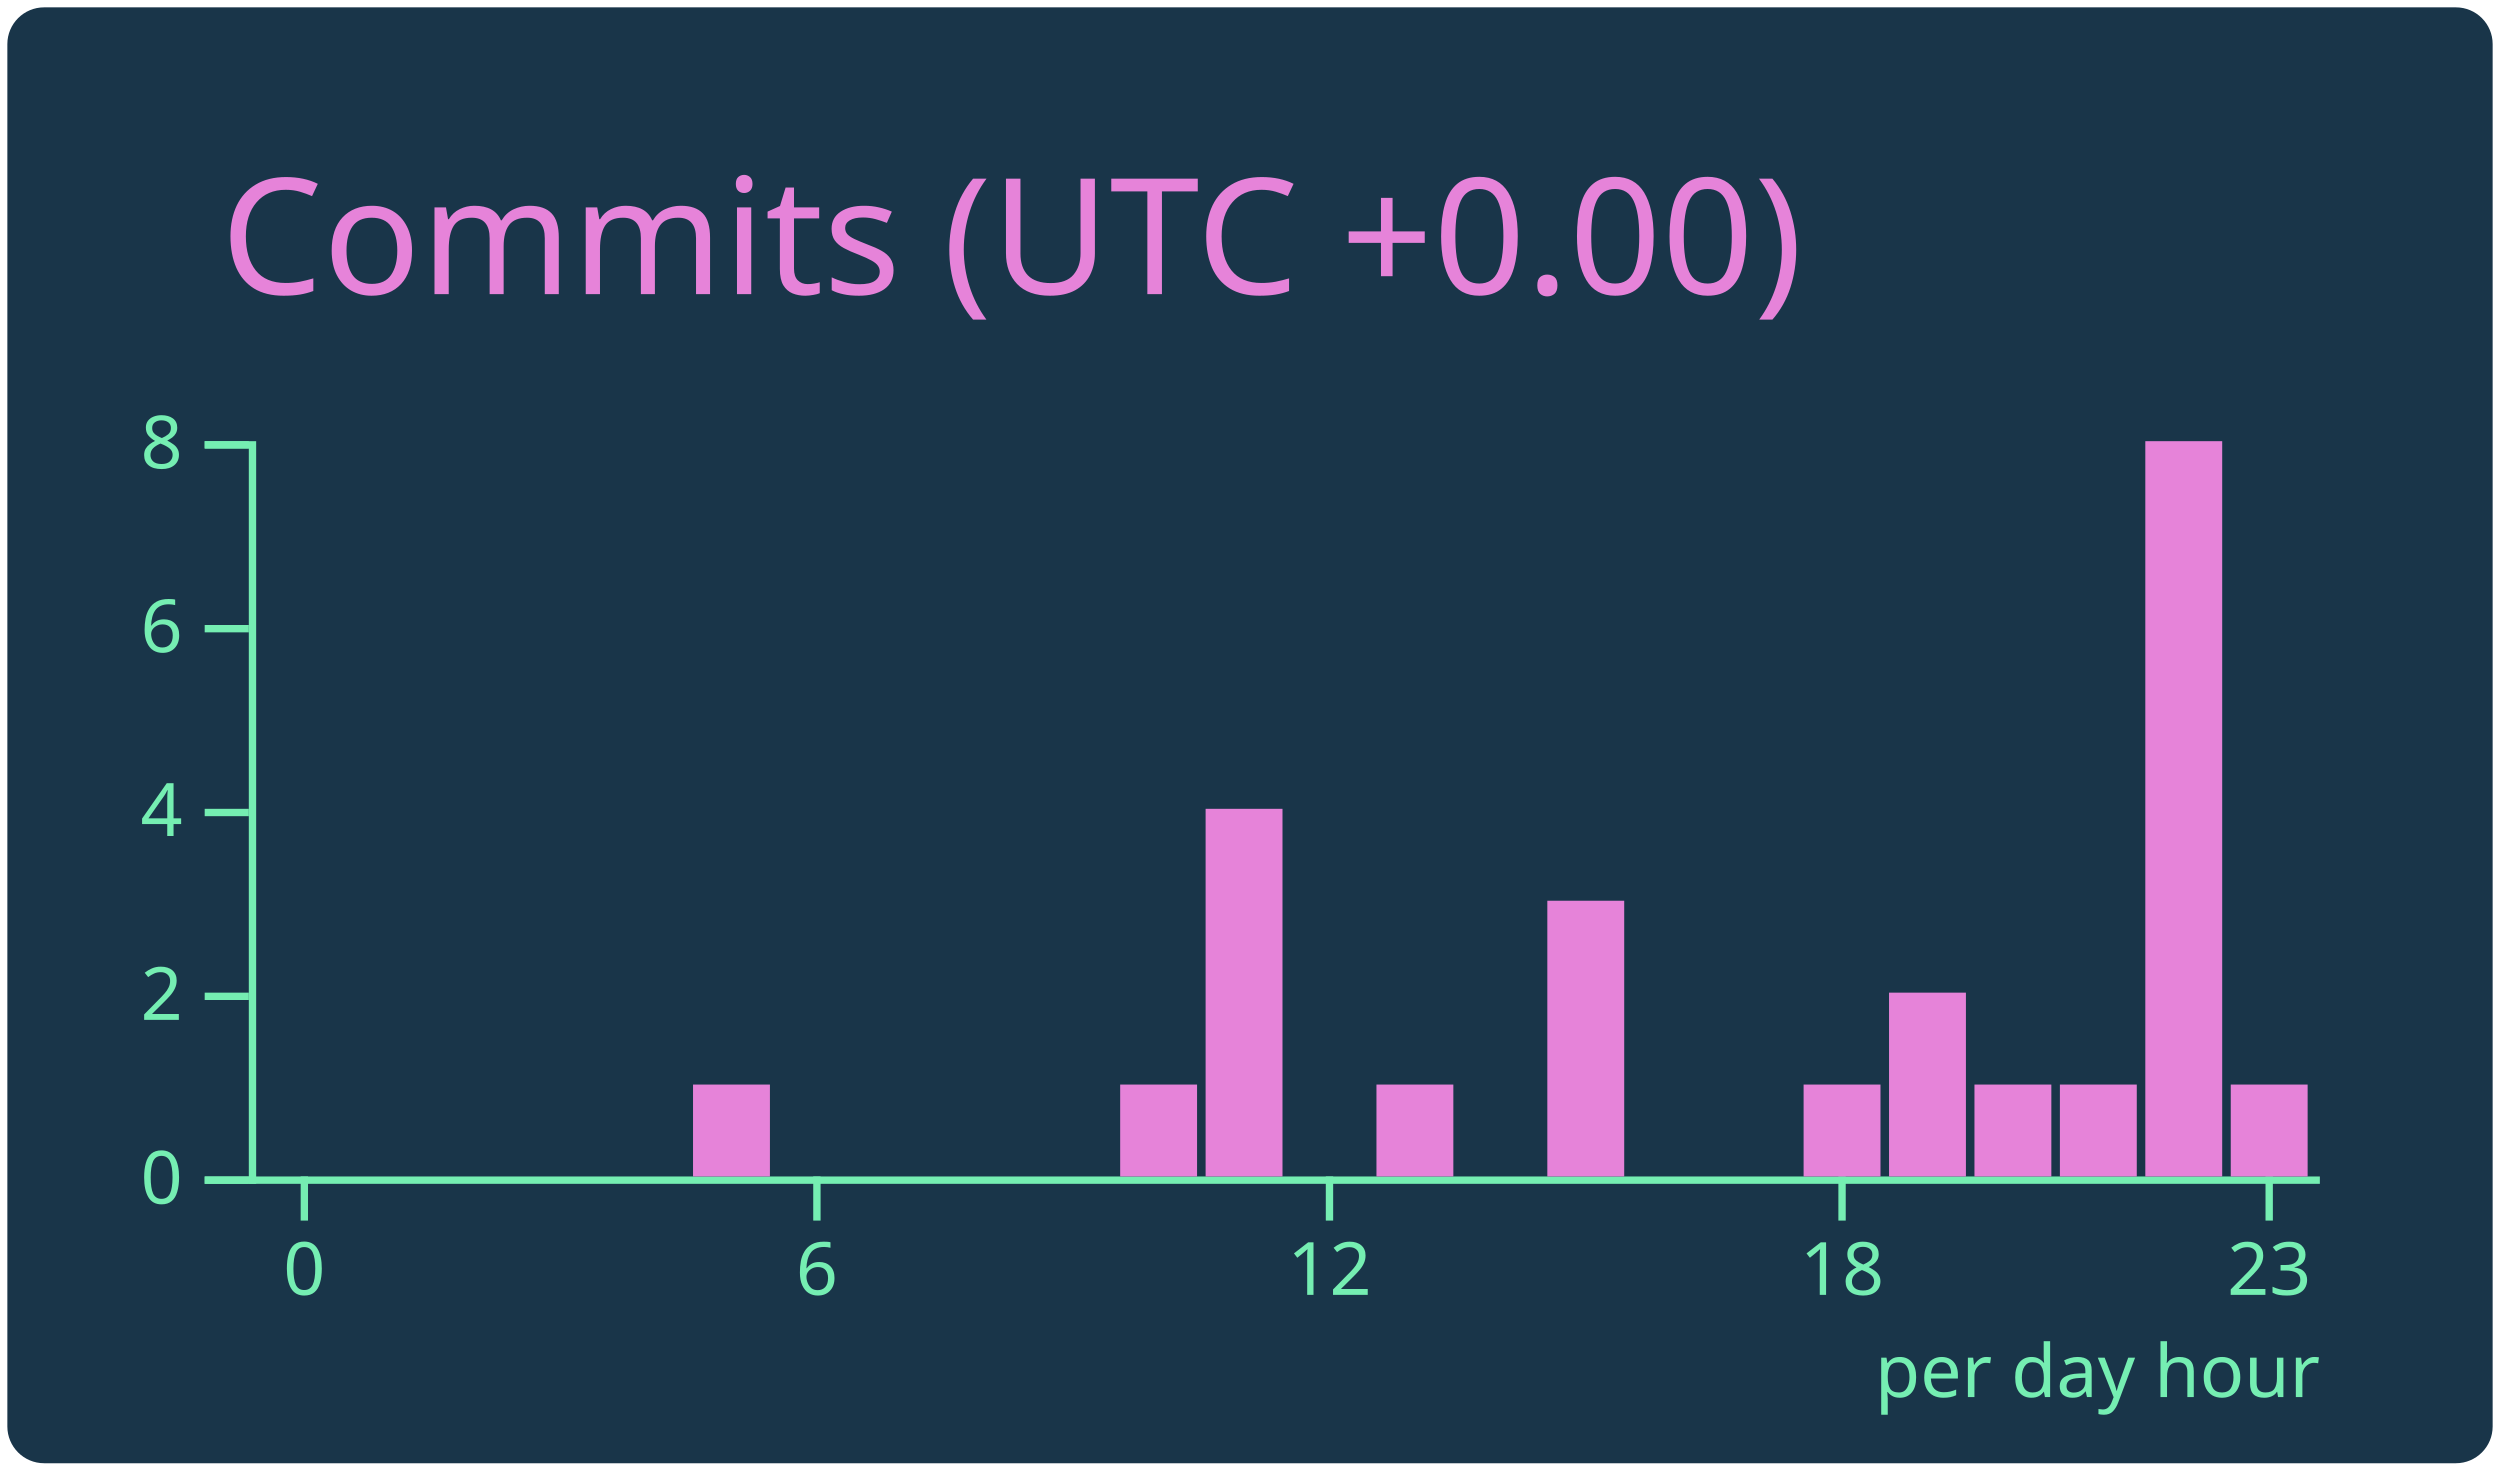
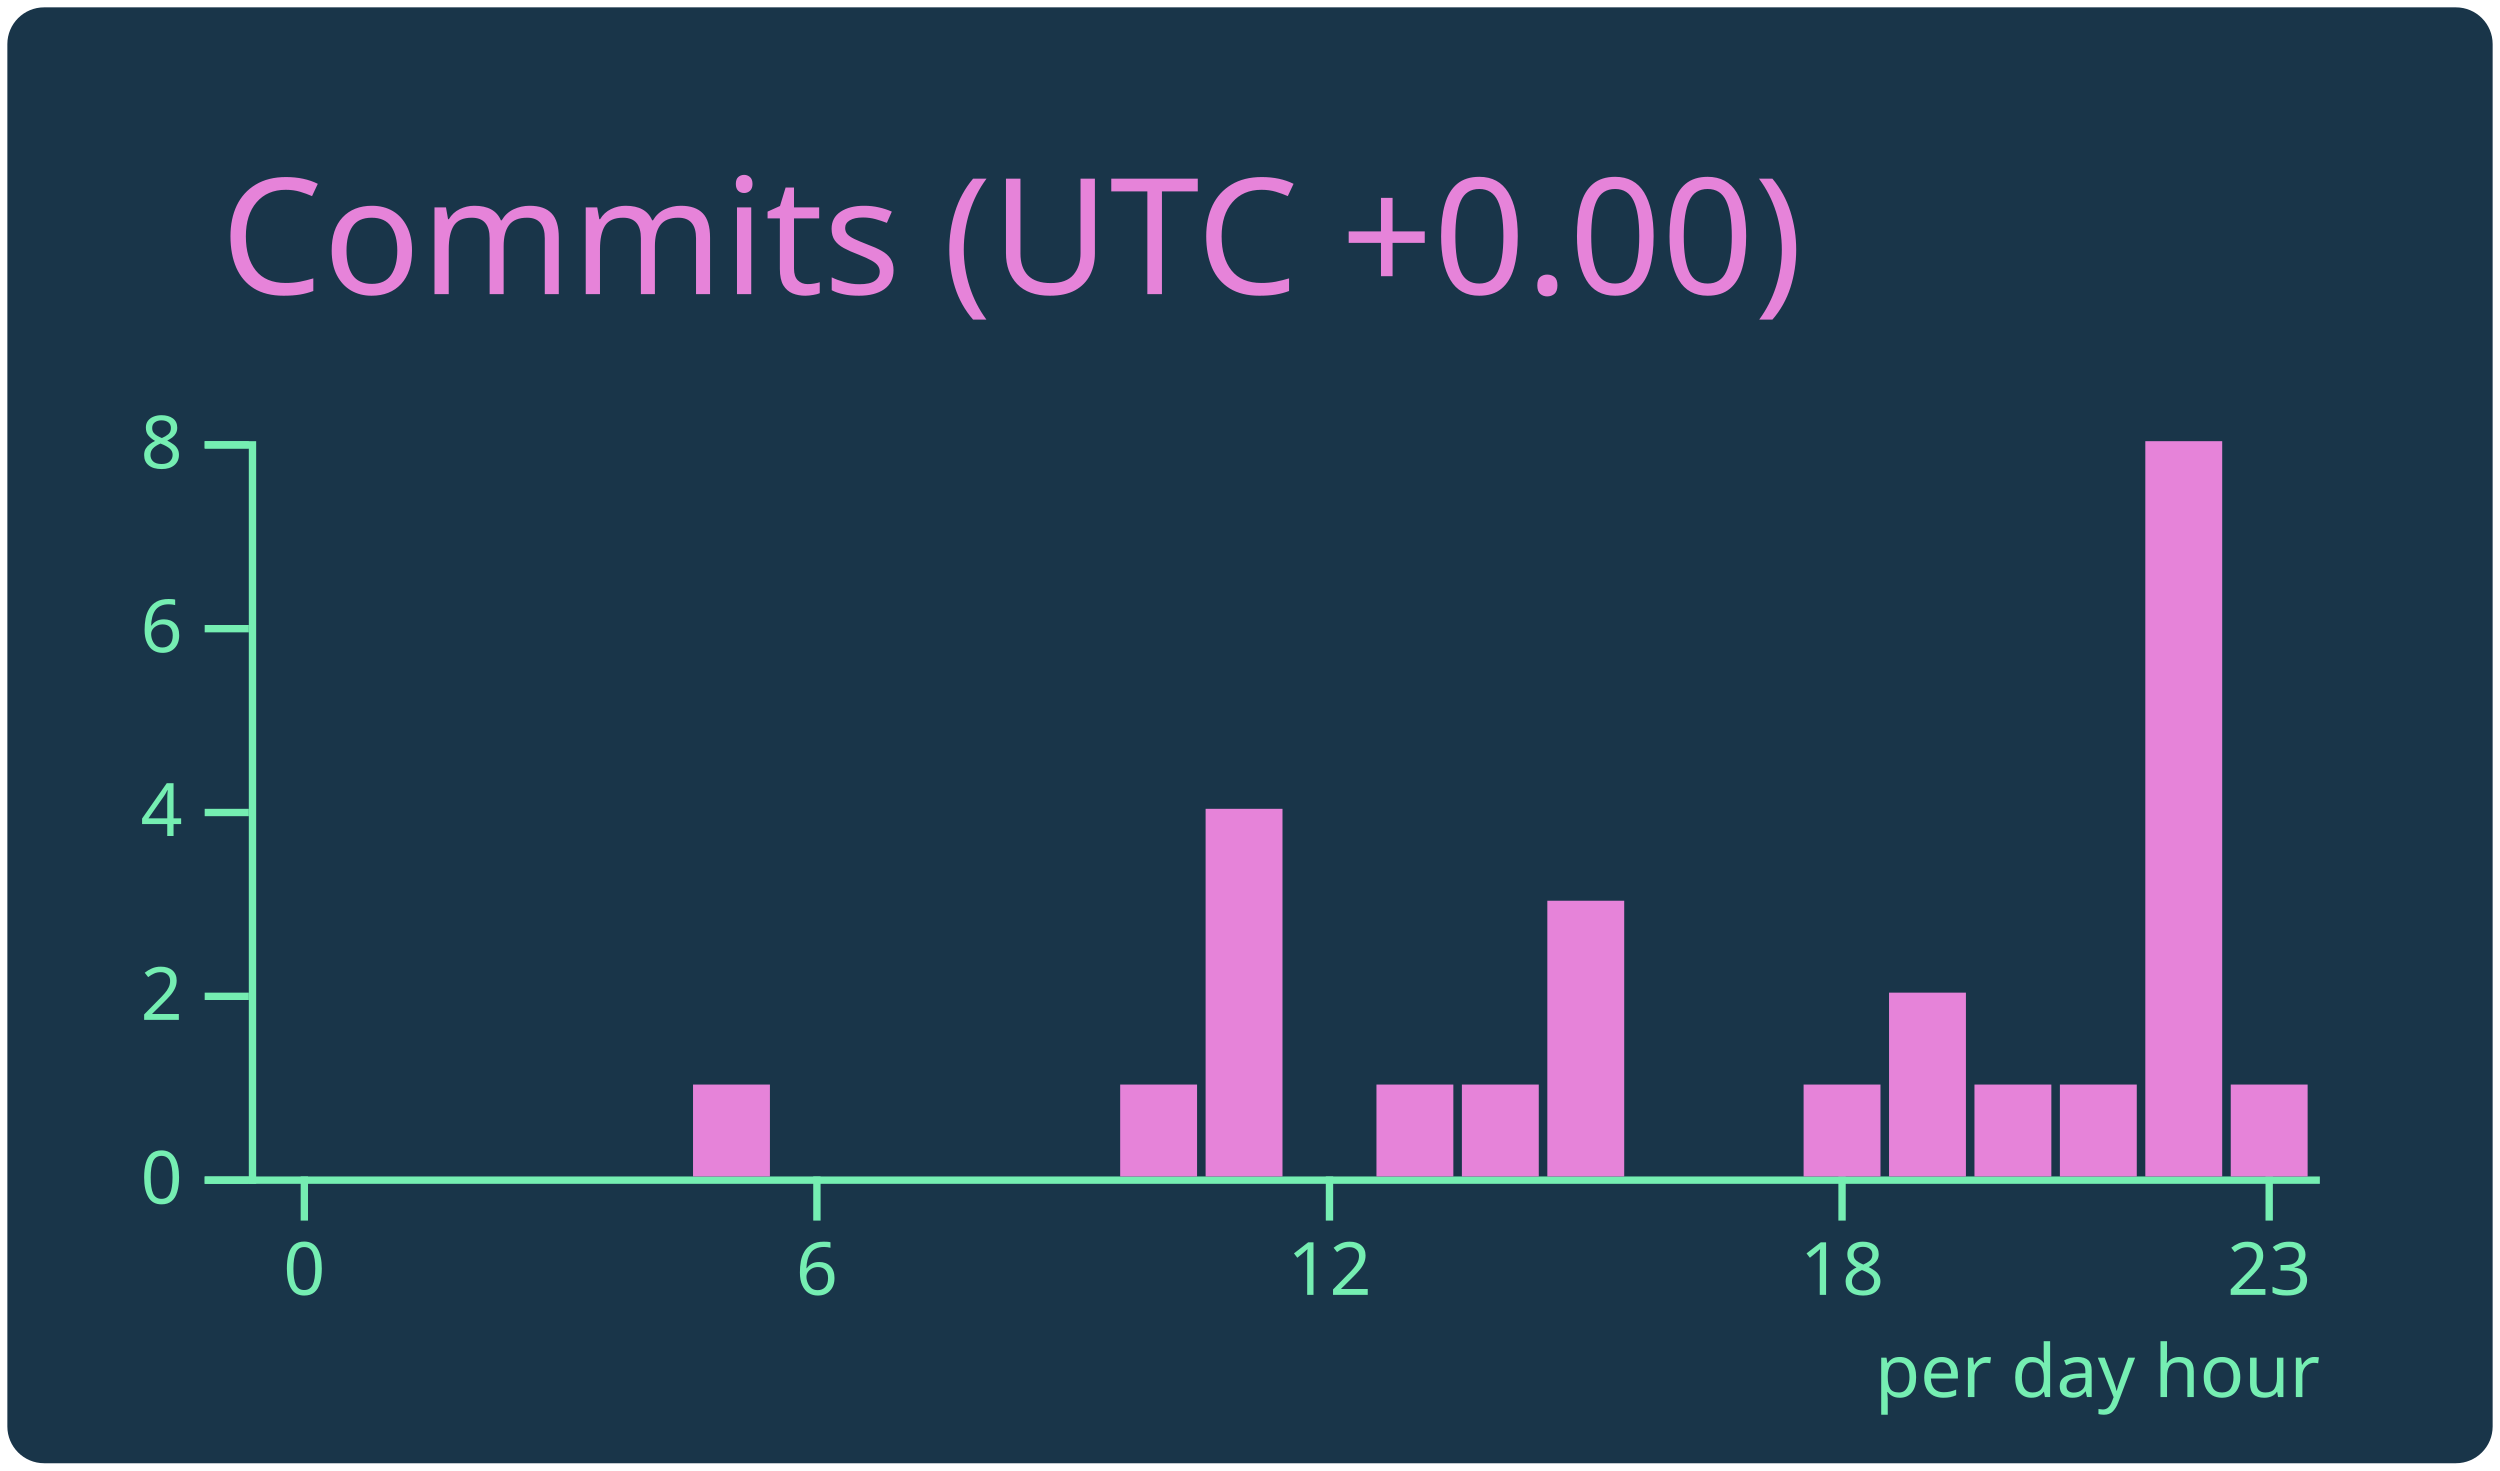
<svg xmlns="http://www.w3.org/2000/svg" width="340" height="200" viewBox="0 0 340 200">
  <style>* {
          font-family: 'Segoe UI', Ubuntu, "Helvetica Neue", Sans-Serif
        }</style>
  <g class="gpsc-root">
    <rect x="1" y="1" rx="5" ry="5" height="99%" width="99.412%" stroke="#000000" stroke-width="1" fill="#193549" stroke-opacity="0" />
    <text x="30" y="40" class="gpsc-item" style="--gpsc-i: 0; font-size: 22px; fill: #e683d9;">Commits (UTC +0.00)</text>
    <g transform="translate(0,40)">
      <g color="#e683d9" transform="translate(35,20)">
        <g color="#75eeb2" transform="translate(0,100)" fill="none" font-size="10" font-family="sans-serif" text-anchor="middle">
          <path class="domain" stroke="currentColor" d="M-1.162,0.5H280.5" />
          <g class="tick" opacity="1" transform="translate(6.390041,0)">
            <line stroke="currentColor" y2="6" />
            <text fill="currentColor" y="9" dy="0.71em">0</text>
          </g>
          <g class="tick" opacity="1" transform="translate(76.09959,0)">
            <line stroke="currentColor" y2="6" />
            <text fill="currentColor" y="9" dy="0.71em">6</text>
          </g>
          <g class="tick" opacity="1" transform="translate(145.8091,0)">
            <line stroke="currentColor" y2="6" />
            <text fill="currentColor" y="9" dy="0.71em">12</text>
          </g>
          <g class="tick" opacity="1" transform="translate(215.5187,0)">
            <line stroke="currentColor" y2="6" />
            <text fill="currentColor" y="9" dy="0.71em">18</text>
          </g>
          <g class="tick" opacity="1" transform="translate(273.61,0)">
            <line stroke="currentColor" y2="6" />
            <text fill="currentColor" y="9" dy="0.71em">23</text>
          </g>
        </g>
        <g color="#75eeb2" transform="translate(-1.161826,0)" fill="none" font-size="10" font-family="sans-serif" text-anchor="end">
          <path class="domain" stroke="currentColor" d="M-6,100.5H0.5V0.5H-6" />
          <g class="tick" opacity="1" transform="translate(0,100.5)">
            <line stroke="currentColor" x2="-6" />
            <text fill="currentColor" x="-9" dy="0.32em">0</text>
          </g>
          <g class="tick" opacity="1" transform="translate(0,75.5)">
            <line stroke="currentColor" x2="-6" />
            <text fill="currentColor" x="-9" dy="0.32em">2</text>
          </g>
          <g class="tick" opacity="1" transform="translate(0,50.5)">
            <line stroke="currentColor" x2="-6" />
            <text fill="currentColor" x="-9" dy="0.32em">4</text>
          </g>
          <g class="tick" opacity="1" transform="translate(0,25.5)">
            <line stroke="currentColor" x2="-6" />
            <text fill="currentColor" x="-9" dy="0.32em">6</text>
          </g>
          <g class="tick" opacity="1" transform="translate(0,0.5)">
            <line stroke="currentColor" x2="-6" />
            <text fill="currentColor" x="-9" dy="0.32em">8</text>
          </g>
        </g>
        <rect class="bar" style="--gpsc-i: 0;" fill="#e683d9" x="1.162" y="100" width="10.456" height="0" />
        <rect class="bar" style="--gpsc-i: 1;" fill="#e683d9" x="12.78" y="100" width="10.456" height="0" />
        <rect class="bar" style="--gpsc-i: 2;" fill="#e683d9" x="24.398" y="100" width="10.456" height="0" />
        <rect class="bar" style="--gpsc-i: 3;" fill="#e683d9" x="36.017" y="100" width="10.456" height="0" />
        <rect class="bar" style="--gpsc-i: 4;" fill="#e683d9" x="47.635" y="100" width="10.456" height="0" />
        <rect class="bar" style="--gpsc-i: 5;" fill="#e683d9" x="59.253" y="87.5" width="10.456" height="12.5" />
        <rect class="bar" style="--gpsc-i: 6;" fill="#e683d9" x="70.871" y="100" width="10.456" height="0" />
        <rect class="bar" style="--gpsc-i: 7;" fill="#e683d9" x="82.49" y="100" width="10.456" height="0" />
        <rect class="bar" style="--gpsc-i: 8;" fill="#e683d9" x="94.108" y="100" width="10.456" height="0" />
        <rect class="bar" style="--gpsc-i: 9;" fill="#e683d9" x="105.726" y="100" width="10.456" height="0" />
        <rect class="bar" style="--gpsc-i: 10;" fill="#e683d9" x="117.344" y="87.5" width="10.456" height="12.5" />
        <rect class="bar" style="--gpsc-i: 11;" fill="#e683d9" x="128.963" y="50" width="10.456" height="50" />
        <rect class="bar" style="--gpsc-i: 12;" fill="#e683d9" x="140.581" y="100" width="10.456" height="0" />
        <rect class="bar" style="--gpsc-i: 13;" fill="#e683d9" x="152.199" y="87.5" width="10.456" height="12.5" />
-         <rect class="bar" style="--gpsc-i: 14;" fill="#e683d9" x="163.817" y="100" width="10.456" height="0" />
+         <rect class="bar" style="--gpsc-i: 14;" fill="#e683d9" x="163.817" y="87.5" width="10.456" height="12.5" />
        <rect class="bar" style="--gpsc-i: 15;" fill="#e683d9" x="175.436" y="62.5" width="10.456" height="37.5" />
        <rect class="bar" style="--gpsc-i: 16;" fill="#e683d9" x="187.054" y="100" width="10.456" height="0" />
        <rect class="bar" style="--gpsc-i: 17;" fill="#e683d9" x="198.672" y="100" width="10.456" height="0" />
        <rect class="bar" style="--gpsc-i: 18;" fill="#e683d9" x="210.29" y="87.5" width="10.456" height="12.5" />
        <rect class="bar" style="--gpsc-i: 19;" fill="#e683d9" x="221.909" y="75" width="10.456" height="25" />
        <rect class="bar" style="--gpsc-i: 20;" fill="#e683d9" x="233.527" y="87.5" width="10.456" height="12.5" />
        <rect class="bar" style="--gpsc-i: 21;" fill="#e683d9" x="245.145" y="87.5" width="10.456" height="12.5" />
        <rect class="bar" style="--gpsc-i: 22;" fill="#e683d9" x="256.763" y="0" width="10.456" height="100" />
        <rect class="bar" style="--gpsc-i: 23;" fill="#e683d9" x="268.382" y="87.5" width="10.456" height="12.5" />
        <g>
          <text y="130" x="220" style="fill: #75eeb2; font-size: 10px;">per day hour</text>
        </g>
      </g>
    </g>
  </g>
</svg>
